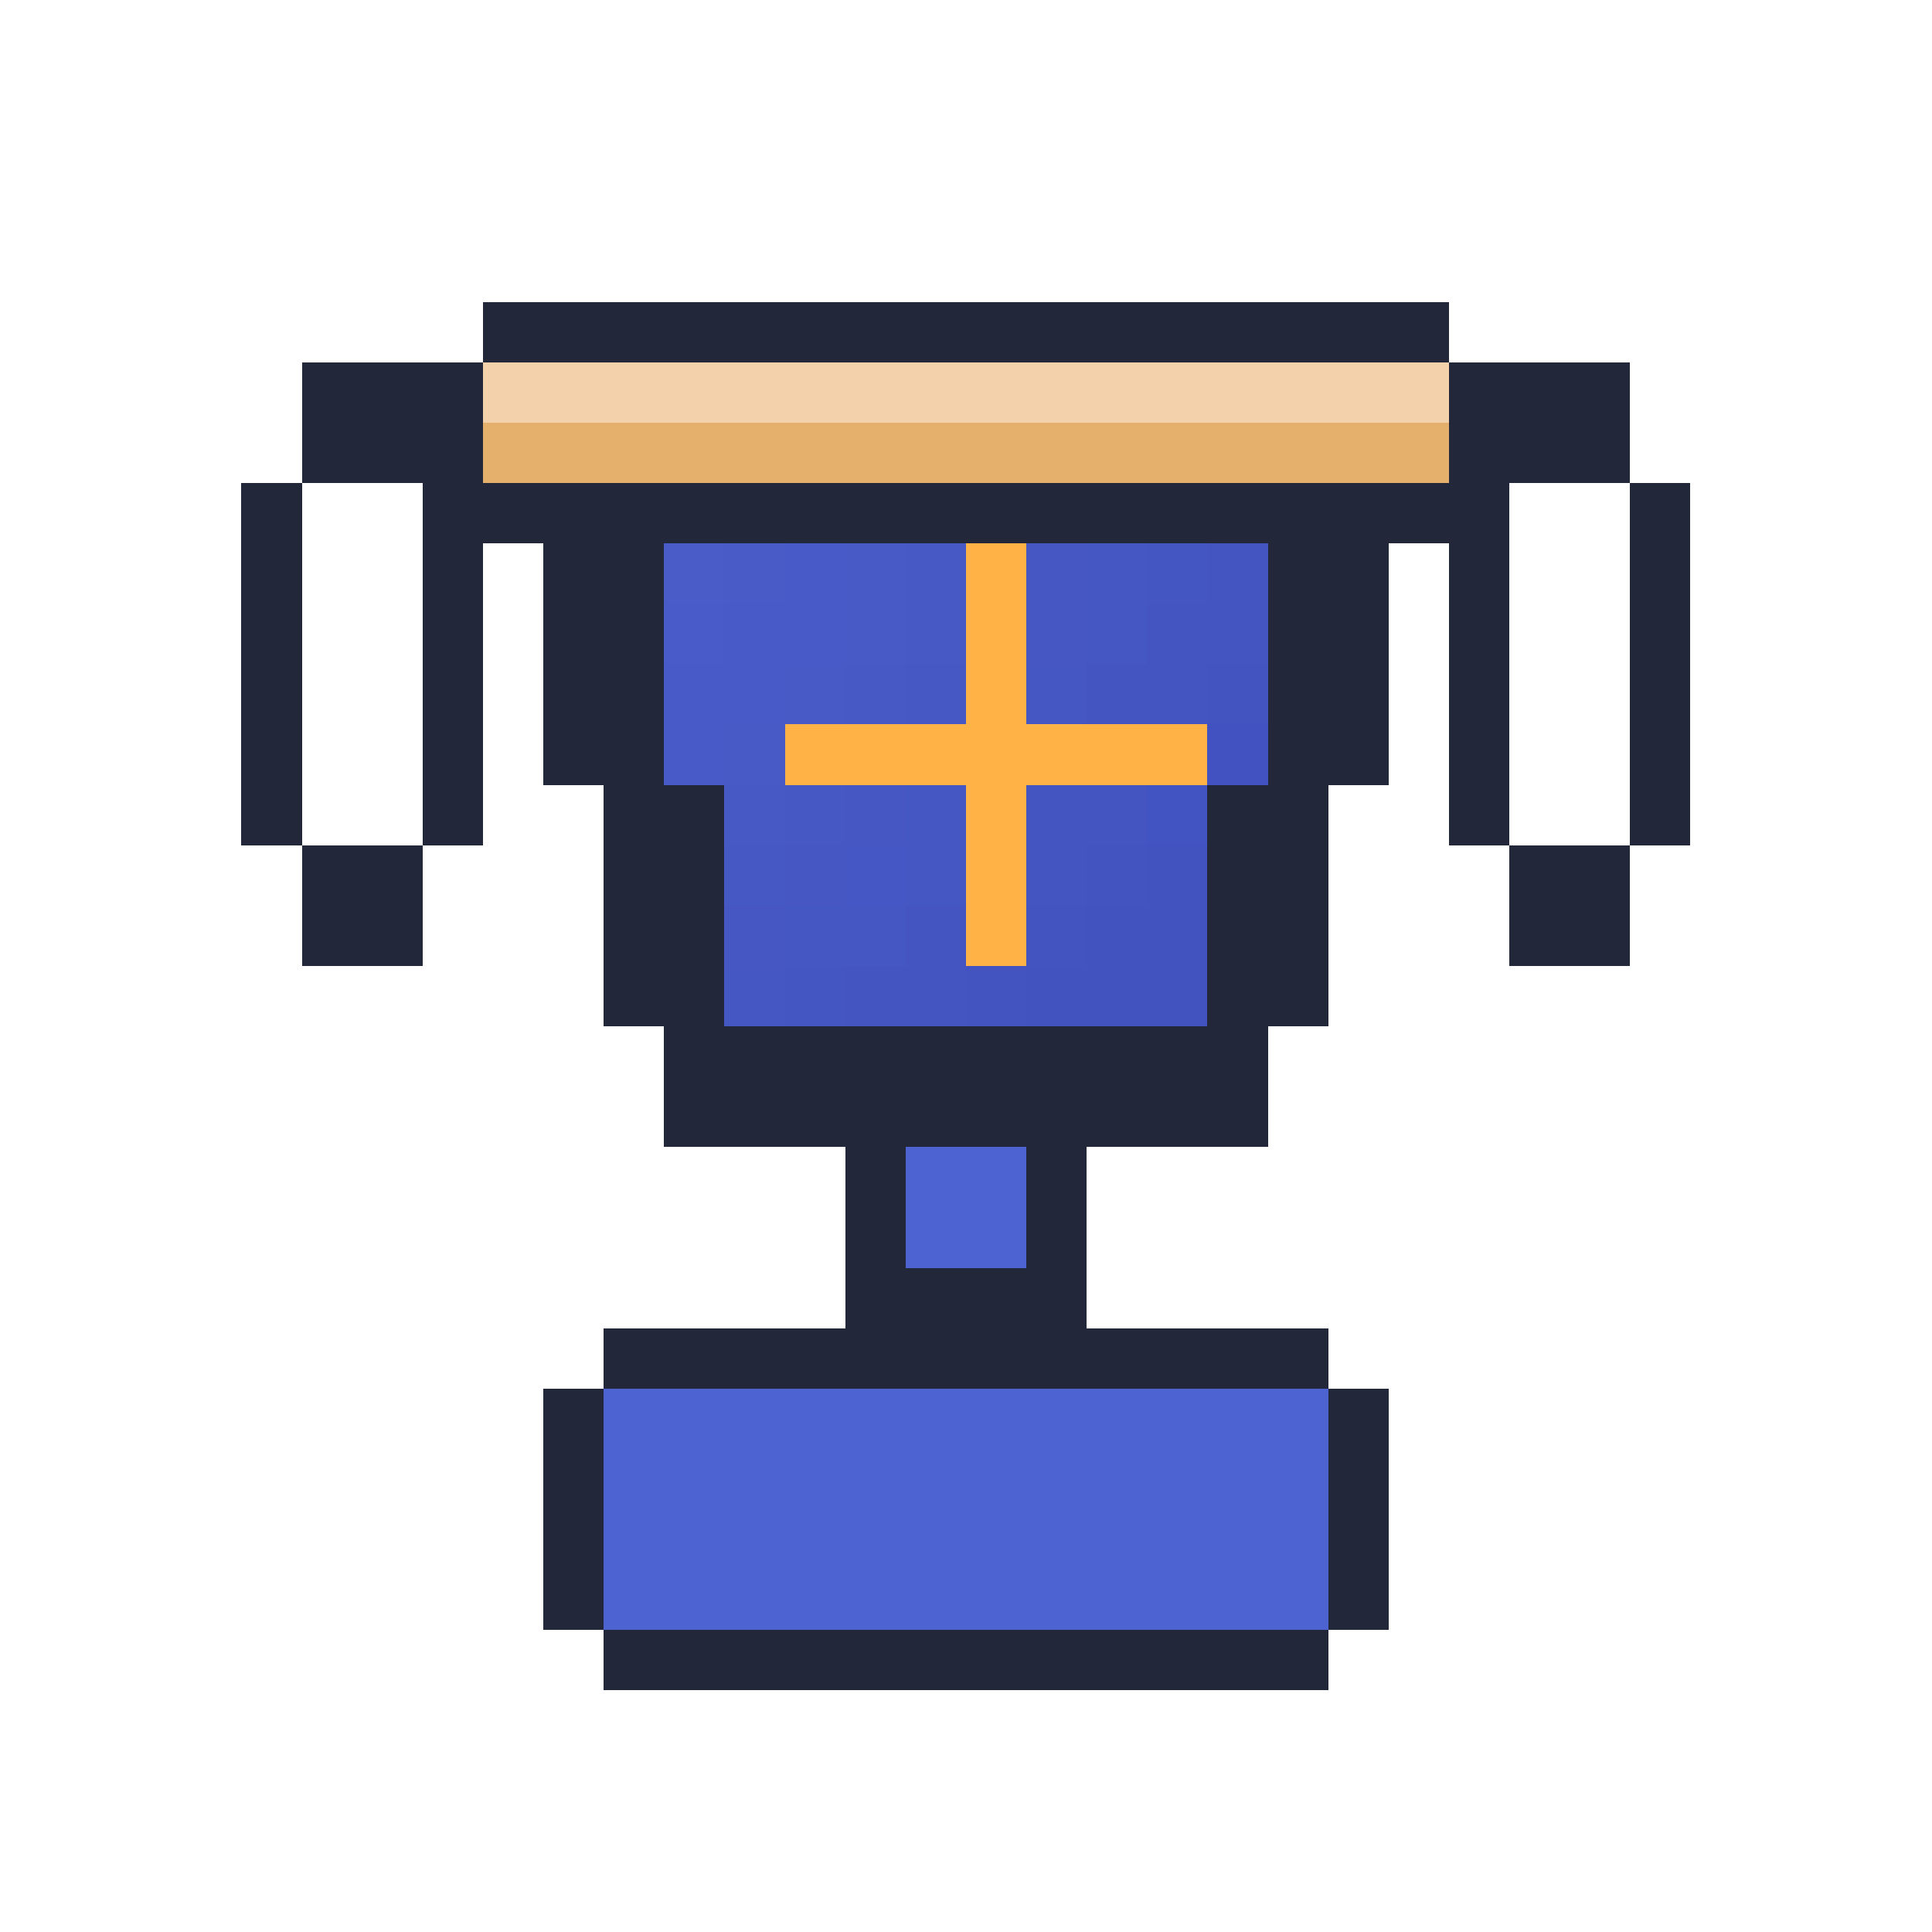
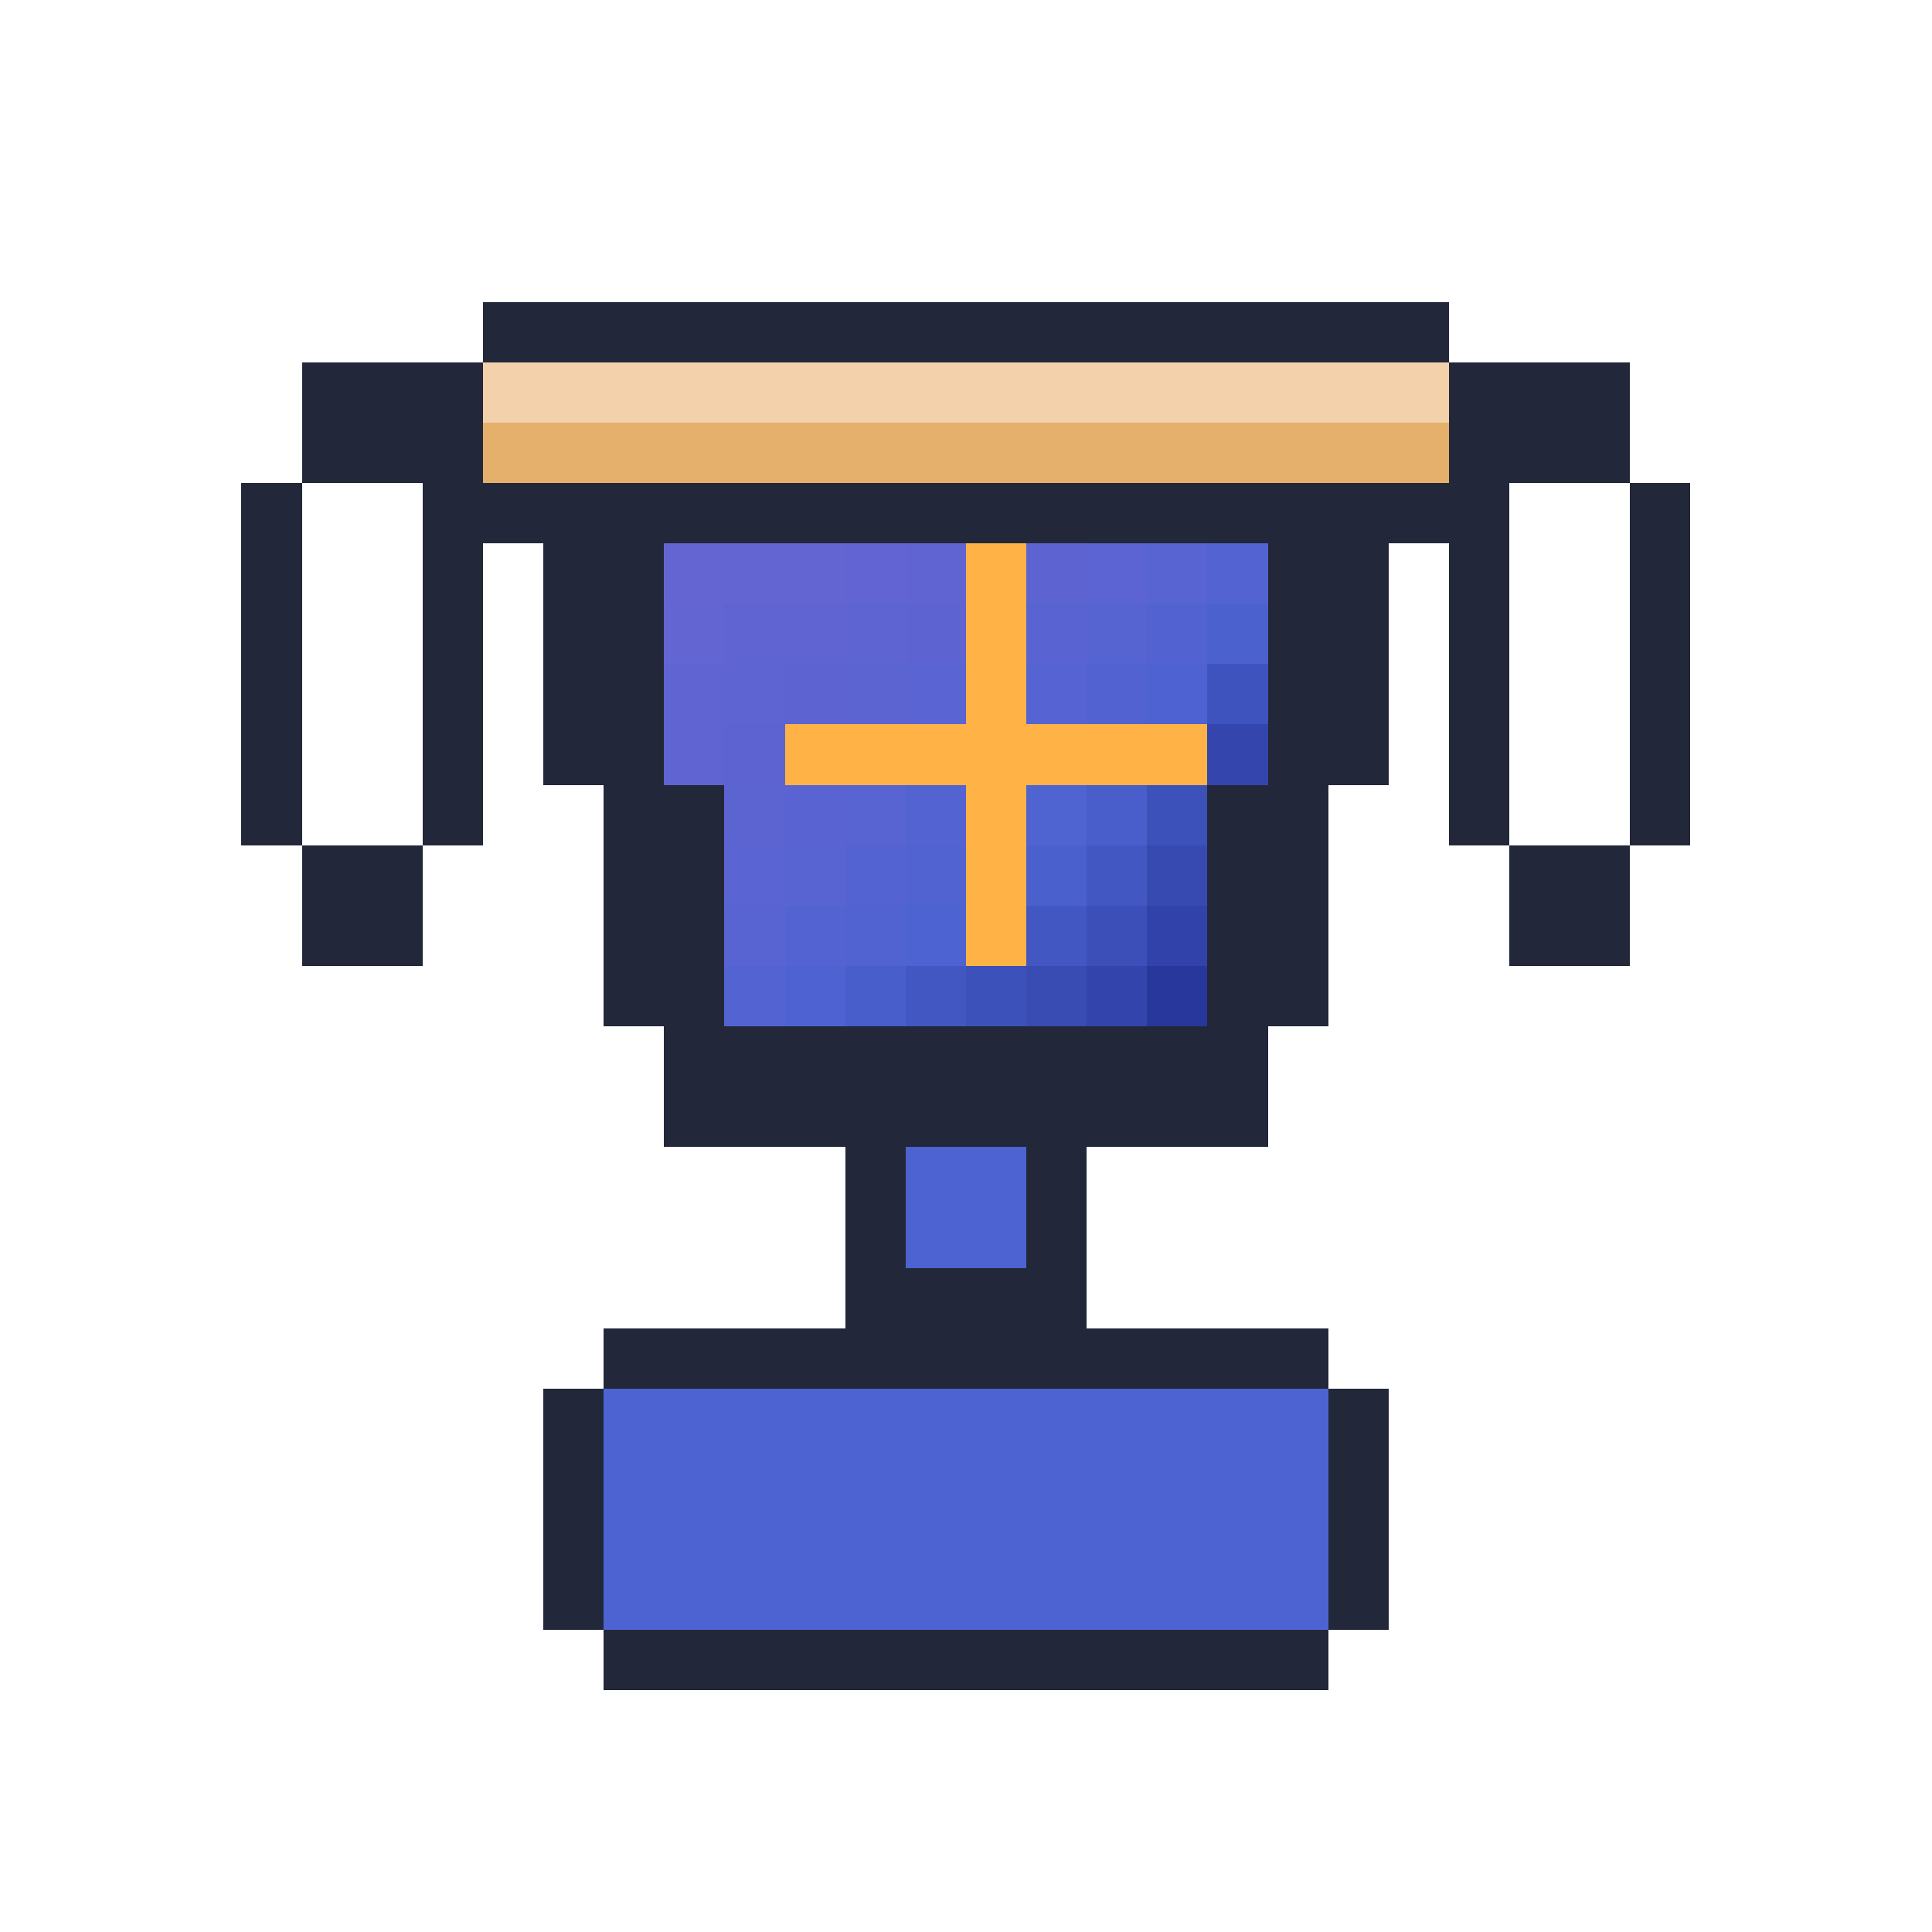
<svg xmlns="http://www.w3.org/2000/svg" viewBox="0 0 32 32" width="32" height="32" shape-rendering="crispEdges">
-   <style>.c-k{fill:#22273a}.c-b{fill:#4d63d1}.c-l{fill:#8da6ff}.c-d{fill:#1b1c88}.c-a{fill:#ffb347}</style>
+   <style>.c-k{fill:#22273a}.c-b{fill:#4d63d1}.c-l{fill:#8da6ff}.c-a{fill:#ffb347}</style>
  <rect x="8" y="5" width="16" height="1" id="px-0" class="c-k" />
  <rect x="5" y="6" width="3" height="1" id="px-1" class="c-k" />
  <rect x="8" y="6" width="16" height="1" id="px-2" fill="#f3d1aa" />
  <rect x="24" y="6" width="3" height="1" id="px-3" class="c-k" />
  <rect x="5" y="7" width="3" height="1" id="px-4" class="c-k" />
  <rect x="8" y="7" width="16" height="1" id="px-5" fill="#e5af6c" />
  <rect x="24" y="7" width="3" height="1" id="px-6" class="c-k" />
  <rect x="4" y="8" width="1" height="1" id="px-7" class="c-k" />
  <rect x="7" y="8" width="18" height="1" id="px-8" class="c-k" />
  <rect x="27" y="8" width="1" height="1" id="px-9" class="c-k" />
  <rect x="4" y="9" width="1" height="1" id="px-10" class="c-k" />
  <rect x="7" y="9" width="1" height="1" id="px-11" class="c-k" />
  <rect x="9" y="9" width="2" height="1" id="px-12" class="c-k" />
-   <rect x="11" y="9" width="1" height="1" id="px-13" fill="#495cc8" />
-   <rect x="12" y="9" width="1" height="1" id="px-14" fill="#495bc7" />
-   <rect x="13" y="9" width="1" height="1" id="px-15" fill="#485ac7" />
-   <rect x="14" y="9" width="1" height="1" id="px-16" fill="#475ac6" />
-   <rect x="15" y="9" width="1" height="1" id="px-17" fill="#4759c5" />
+   <rect x="11" y="9" width="1" height="1" id="px-13" fill="#6465d2" />
+   <rect x="12" y="9" width="1" height="1" id="px-14" fill="#6365d2" />
+   <rect x="13" y="9" width="1" height="1" id="px-15" fill="#6265d2" />
+   <rect x="14" y="9" width="1" height="1" id="px-16" fill="#6164d2" />
+   <rect x="15" y="9" width="1" height="1" id="px-17" fill="#6064d2" />
  <rect x="16" y="9" width="1" height="1" id="px-18" class="c-a" />
-   <rect x="17" y="9" width="1" height="1" id="px-19" fill="#4657c4" />
-   <rect x="18" y="9" width="1" height="1" id="px-20" fill="#4557c3" />
-   <rect x="19" y="9" width="1" height="1" id="px-21" fill="#4456c2" />
-   <rect x="20" y="9" width="1" height="1" id="px-22" fill="#4455c2" />
+   <rect x="17" y="9" width="1" height="1" id="px-19" fill="#5d64d2" />
+   <rect x="18" y="9" width="1" height="1" id="px-20" fill="#5b64d2" />
+   <rect x="19" y="9" width="1" height="1" id="px-21" fill="#5864d2" />
+   <rect x="20" y="9" width="1" height="1" id="px-22" fill="#5363d2" />
  <rect x="21" y="9" width="2" height="1" id="px-23" class="c-k" />
  <rect x="24" y="9" width="1" height="1" id="px-24" class="c-k" />
  <rect x="27" y="9" width="1" height="1" id="px-25" class="c-k" />
  <rect x="4" y="10" width="1" height="1" id="px-26" class="c-k" />
  <rect x="7" y="10" width="1" height="1" id="px-27" class="c-k" />
  <rect x="9" y="10" width="2" height="1" id="px-28" class="c-k" />
-   <rect x="11" y="10" width="1" height="1" id="px-29" fill="#495bc8" />
-   <rect x="12" y="10" width="2" height="1" id="px-30" fill="#485ac7" />
-   <rect x="14" y="10" width="1" height="1" id="px-31" fill="#475ac6" />
-   <rect x="15" y="10" width="1" height="1" id="px-32" fill="#4659c5" />
-   <rect x="16" y="10" width="1" height="1" id="px-33" class="c-a" />
-   <rect x="17" y="10" width="1" height="1" id="px-34" fill="#4657c4" />
-   <rect x="18" y="10" width="1" height="1" id="px-35" fill="#4457c3" />
-   <rect x="19" y="10" width="1" height="1" id="px-36" fill="#4455c2" />
-   <rect x="20" y="10" width="1" height="1" id="px-37" fill="#4455c1" />
-   <rect x="21" y="10" width="2" height="1" id="px-38" class="c-k" />
-   <rect x="24" y="10" width="1" height="1" id="px-39" class="c-k" />
-   <rect x="27" y="10" width="1" height="1" id="px-40" class="c-k" />
-   <rect x="4" y="11" width="1" height="1" id="px-41" class="c-k" />
-   <rect x="7" y="11" width="1" height="1" id="px-42" class="c-k" />
-   <rect x="9" y="11" width="2" height="1" id="px-43" class="c-k" />
-   <rect x="11" y="11" width="2" height="1" id="px-44" fill="#485ac7" />
-   <rect x="13" y="11" width="1" height="1" id="px-45" fill="#475ac6" />
-   <rect x="14" y="11" width="1" height="1" id="px-46" fill="#4759c5" />
-   <rect x="15" y="11" width="1" height="1" id="px-47" fill="#4658c4" />
-   <rect x="16" y="11" width="1" height="1" id="px-48" class="c-a" />
-   <rect x="17" y="11" width="1" height="1" id="px-49" fill="#4557c3" />
-   <rect x="18" y="11" width="2" height="1" id="px-50" fill="#4455c2" />
-   <rect x="20" y="11" width="1" height="1" id="px-51" fill="#4354c1" />
-   <rect x="21" y="11" width="2" height="1" id="px-52" class="c-k" />
-   <rect x="24" y="11" width="1" height="1" id="px-53" class="c-k" />
-   <rect x="27" y="11" width="1" height="1" id="px-54" class="c-k" />
-   <rect x="4" y="12" width="1" height="1" id="px-55" class="c-k" />
-   <rect x="7" y="12" width="1" height="1" id="px-56" class="c-k" />
-   <rect x="9" y="12" width="2" height="1" id="px-57" class="c-k" />
-   <rect x="11" y="12" width="1" height="1" id="px-58" fill="#485ac7" />
-   <rect x="12" y="12" width="1" height="1" id="px-59" fill="#475ac6" />
-   <rect x="13" y="12" width="7" height="1" id="px-60" class="c-a" />
-   <rect x="20" y="12" width="1" height="1" id="px-61" fill="#4253c1" />
-   <rect x="21" y="12" width="2" height="1" id="px-62" class="c-k" />
-   <rect x="24" y="12" width="1" height="1" id="px-63" class="c-k" />
-   <rect x="27" y="12" width="1" height="1" id="px-64" class="c-k" />
-   <rect x="4" y="13" width="1" height="1" id="px-65" class="c-k" />
-   <rect x="7" y="13" width="1" height="1" id="px-66" class="c-k" />
-   <rect x="10" y="13" width="2" height="1" id="px-67" class="c-k" />
-   <rect x="12" y="13" width="1" height="1" id="px-68" fill="#4759c5" />
-   <rect x="13" y="13" width="1" height="1" id="px-69" fill="#4658c4" />
-   <rect x="14" y="13" width="1" height="1" id="px-70" fill="#4657c4" />
-   <rect x="15" y="13" width="1" height="1" id="px-71" fill="#4557c3" />
-   <rect x="16" y="13" width="1" height="1" id="px-72" class="c-a" />
-   <rect x="17" y="13" width="1" height="1" id="px-73" fill="#4455c2" />
-   <rect x="18" y="13" width="1" height="1" id="px-74" fill="#4455c1" />
-   <rect x="19" y="13" width="1" height="1" id="px-75" fill="#4254c1" />
-   <rect x="20" y="13" width="2" height="1" id="px-76" class="c-k" />
-   <rect x="24" y="13" width="1" height="1" id="px-77" class="c-k" />
-   <rect x="27" y="13" width="1" height="1" id="px-78" class="c-k" />
-   <rect x="5" y="14" width="2" height="1" id="px-79" class="c-k" />
-   <rect x="10" y="14" width="2" height="1" id="px-80" class="c-k" />
-   <rect x="12" y="14" width="1" height="1" id="px-81" fill="#4658c4" />
-   <rect x="13" y="14" width="1" height="1" id="px-82" fill="#4657c4" />
-   <rect x="14" y="14" width="1" height="1" id="px-83" fill="#4557c4" />
-   <rect x="15" y="14" width="1" height="1" id="px-84" fill="#4457c3" />
-   <rect x="16" y="14" width="1" height="1" id="px-85" class="c-a" />
-   <rect x="17" y="14" width="1" height="1" id="px-86" fill="#4455c1" />
-   <rect x="18" y="14" width="1" height="1" id="px-87" fill="#4354c1" />
-   <rect x="19" y="14" width="1" height="1" id="px-88" fill="#4253c0" />
-   <rect x="20" y="14" width="2" height="1" id="px-89" class="c-k" />
-   <rect x="25" y="14" width="2" height="1" id="px-90" class="c-k" />
-   <rect x="5" y="15" width="2" height="1" id="px-91" class="c-k" />
-   <rect x="10" y="15" width="2" height="1" id="px-92" class="c-k" />
-   <rect x="12" y="15" width="1" height="1" id="px-93" fill="#4657c4" />
-   <rect x="13" y="15" width="1" height="1" id="px-94" fill="#4557c3" />
-   <rect x="14" y="15" width="1" height="1" id="px-95" fill="#4457c3" />
-   <rect x="15" y="15" width="1" height="1" id="px-96" fill="#4455c2" />
-   <rect x="16" y="15" width="1" height="1" id="px-97" class="c-a" />
-   <rect x="17" y="15" width="1" height="1" id="px-98" fill="#4354c1" />
-   <rect x="18" y="15" width="2" height="1" id="px-99" fill="#4253c0" />
-   <rect x="20" y="15" width="2" height="1" id="px-100" class="c-k" />
-   <rect x="25" y="15" width="2" height="1" id="px-101" class="c-k" />
-   <rect x="10" y="16" width="2" height="1" id="px-102" class="c-k" />
-   <rect x="12" y="16" width="1" height="1" id="px-103" fill="#4557c3" />
-   <rect x="13" y="16" width="1" height="1" id="px-104" fill="#4456c2" />
-   <rect x="14" y="16" width="1" height="1" id="px-105" fill="#4455c2" />
-   <rect x="15" y="16" width="1" height="1" id="px-106" fill="#4455c1" />
-   <rect x="16" y="16" width="1" height="1" id="px-107" fill="#4354c1" />
-   <rect x="17" y="16" width="2" height="1" id="px-108" fill="#4253c0" />
-   <rect x="19" y="16" width="1" height="1" id="px-109" fill="#4252bf" />
-   <rect x="20" y="16" width="2" height="1" id="px-110" class="c-k" />
-   <rect x="11" y="17" width="10" height="1" id="px-111" class="c-k" />
-   <rect x="11" y="18" width="10" height="1" id="px-112" class="c-k" />
-   <rect x="14" y="19" width="1" height="1" id="px-113" class="c-k" />
-   <rect x="15" y="19" width="2" height="1" id="px-114" class="c-b" />
-   <rect x="17" y="19" width="1" height="1" id="px-115" class="c-k" />
-   <rect x="14" y="20" width="1" height="1" id="px-116" class="c-k" />
-   <rect x="15" y="20" width="2" height="1" id="px-117" class="c-b" />
-   <rect x="17" y="20" width="1" height="1" id="px-118" class="c-k" />
-   <rect x="14" y="21" width="4" height="1" id="px-119" class="c-k" />
-   <rect x="10" y="22" width="12" height="1" id="px-120" class="c-k" />
-   <rect x="9" y="23" width="1" height="1" id="px-121" class="c-k" />
-   <rect x="10" y="23" width="12" height="1" id="px-122" class="c-b" />
-   <rect x="22" y="23" width="1" height="1" id="px-123" class="c-k" />
-   <rect x="9" y="24" width="1" height="1" id="px-124" class="c-k" />
-   <rect x="10" y="24" width="12" height="1" id="px-125" class="c-b" />
-   <rect x="22" y="24" width="1" height="1" id="px-126" class="c-k" />
-   <rect x="9" y="25" width="1" height="1" id="px-127" class="c-k" />
-   <rect x="10" y="25" width="12" height="1" id="px-128" class="c-b" />
-   <rect x="22" y="25" width="1" height="1" id="px-129" class="c-k" />
-   <rect x="9" y="26" width="1" height="1" id="px-130" class="c-k" />
-   <rect x="10" y="26" width="12" height="1" id="px-131" class="c-b" />
-   <rect x="22" y="26" width="1" height="1" id="px-132" class="c-k" />
-   <rect x="10" y="27" width="12" height="1" id="px-133" class="c-k" />
+   <rect x="11" y="10" width="1" height="1" id="px-29" fill="#6265d2" />
+   <rect x="12" y="10" width="1" height="1" id="px-30" fill="#6064d2" />
+   <rect x="13" y="10" width="1" height="1" id="px-31" fill="#5f64d2" />
+   <rect x="14" y="10" width="1" height="1" id="px-32" fill="#5e64d2" />
+   <rect x="15" y="10" width="1" height="1" id="px-33" fill="#5d64d2" />
+   <rect x="16" y="10" width="1" height="1" id="px-34" class="c-a" />
+   <rect x="17" y="10" width="1" height="1" id="px-35" fill="#5964d2" />
+   <rect x="18" y="10" width="1" height="1" id="px-36" fill="#5664d2" />
+   <rect x="19" y="10" width="1" height="1" id="px-37" fill="#5263d1" />
+   <rect x="20" y="10" width="1" height="1" id="px-38" fill="#4b61ce" />
+   <rect x="21" y="10" width="2" height="1" id="px-39" class="c-k" />
+   <rect x="24" y="10" width="1" height="1" id="px-40" class="c-k" />
+   <rect x="27" y="10" width="1" height="1" id="px-41" class="c-k" />
+   <rect x="4" y="11" width="1" height="1" id="px-42" class="c-k" />
+   <rect x="7" y="11" width="1" height="1" id="px-43" class="c-k" />
+   <rect x="9" y="11" width="2" height="1" id="px-44" class="c-k" />
+   <rect x="11" y="11" width="1" height="1" id="px-45" fill="#6064d2" />
+   <rect x="12" y="11" width="1" height="1" id="px-46" fill="#5e64d2" />
+   <rect x="13" y="11" width="1" height="1" id="px-47" fill="#5d64d2" />
+   <rect x="14" y="11" width="1" height="1" id="px-48" fill="#5c64d2" />
+   <rect x="15" y="11" width="1" height="1" id="px-49" fill="#5a64d2" />
+   <rect x="16" y="11" width="1" height="1" id="px-50" class="c-a" />
+   <rect x="17" y="11" width="1" height="1" id="px-51" fill="#5564d2" />
+   <rect x="18" y="11" width="1" height="1" id="px-52" fill="#5263d1" />
+   <rect x="19" y="11" width="1" height="1" id="px-53" fill="#4e63d1" />
+   <rect x="20" y="11" width="1" height="1" id="px-54" fill="#3f53be" />
+   <rect x="21" y="11" width="2" height="1" id="px-55" class="c-k" />
+   <rect x="24" y="11" width="1" height="1" id="px-56" class="c-k" />
+   <rect x="27" y="11" width="1" height="1" id="px-57" class="c-k" />
+   <rect x="4" y="12" width="1" height="1" id="px-58" class="c-k" />
+   <rect x="7" y="12" width="1" height="1" id="px-59" class="c-k" />
+   <rect x="9" y="12" width="2" height="1" id="px-60" class="c-k" />
+   <rect x="11" y="12" width="1" height="1" id="px-61" fill="#5f64d2" />
+   <rect x="12" y="12" width="1" height="1" id="px-62" fill="#5d64d2" />
+   <rect x="13" y="12" width="7" height="1" id="px-63" class="c-a" />
+   <rect x="20" y="12" width="1" height="1" id="px-64" fill="#3446ae" />
+   <rect x="21" y="12" width="2" height="1" id="px-65" class="c-k" />
+   <rect x="24" y="12" width="1" height="1" id="px-66" class="c-k" />
+   <rect x="27" y="12" width="1" height="1" id="px-67" class="c-k" />
+   <rect x="4" y="13" width="1" height="1" id="px-68" class="c-k" />
+   <rect x="7" y="13" width="1" height="1" id="px-69" class="c-k" />
+   <rect x="10" y="13" width="2" height="1" id="px-70" class="c-k" />
+   <rect x="12" y="13" width="1" height="1" id="px-71" fill="#5c64d2" />
+   <rect x="13" y="13" width="1" height="1" id="px-72" fill="#5964d2" />
+   <rect x="14" y="13" width="1" height="1" id="px-73" fill="#5764d2" />
+   <rect x="15" y="13" width="1" height="1" id="px-74" fill="#5463d2" />
+   <rect x="16" y="13" width="1" height="1" id="px-75" class="c-a" />
+   <rect x="17" y="13" width="1" height="1" id="px-76" fill="#4f63d1" />
+   <rect x="18" y="13" width="1" height="1" id="px-77" fill="#495ecb" />
+   <rect x="19" y="13" width="1" height="1" id="px-78" fill="#3d51ba" />
+   <rect x="20" y="13" width="2" height="1" id="px-79" class="c-k" />
+   <rect x="24" y="13" width="1" height="1" id="px-80" class="c-k" />
+   <rect x="27" y="13" width="1" height="1" id="px-81" class="c-k" />
+   <rect x="5" y="14" width="2" height="1" id="px-82" class="c-k" />
+   <rect x="10" y="14" width="2" height="1" id="px-83" class="c-k" />
+   <rect x="12" y="14" width="1" height="1" id="px-84" fill="#5a64d2" />
+   <rect x="13" y="14" width="1" height="1" id="px-85" fill="#5764d2" />
+   <rect x="14" y="14" width="1" height="1" id="px-86" fill="#5463d2" />
+   <rect x="15" y="14" width="1" height="1" id="px-87" fill="#5163d1" />
+   <rect x="16" y="14" width="1" height="1" id="px-88" class="c-a" />
+   <rect x="17" y="14" width="1" height="1" id="px-89" fill="#4a60cd" />
+   <rect x="18" y="14" width="1" height="1" id="px-90" fill="#4257c2" />
+   <rect x="19" y="14" width="1" height="1" id="px-91" fill="#374ab2" />
+   <rect x="20" y="14" width="2" height="1" id="px-92" class="c-k" />
+   <rect x="25" y="14" width="2" height="1" id="px-93" class="c-k" />
+   <rect x="5" y="15" width="2" height="1" id="px-94" class="c-k" />
+   <rect x="10" y="15" width="2" height="1" id="px-95" class="c-k" />
+   <rect x="12" y="15" width="1" height="1" id="px-96" fill="#5764d2" />
+   <rect x="13" y="15" width="1" height="1" id="px-97" fill="#5463d2" />
+   <rect x="14" y="15" width="1" height="1" id="px-98" fill="#5063d1" />
+   <rect x="15" y="15" width="1" height="1" id="px-99" class="c-b" />
+   <rect x="16" y="15" width="1" height="1" id="px-100" class="c-a" />
+   <rect x="17" y="15" width="1" height="1" id="px-101" fill="#4357c3" />
+   <rect x="18" y="15" width="1" height="1" id="px-102" fill="#3c4fb9" />
+   <rect x="19" y="15" width="1" height="1" id="px-103" fill="#3143aa" />
+   <rect x="20" y="15" width="2" height="1" id="px-104" class="c-k" />
+   <rect x="25" y="15" width="2" height="1" id="px-105" class="c-k" />
+   <rect x="10" y="16" width="2" height="1" id="px-106" class="c-k" />
+   <rect x="12" y="16" width="1" height="1" id="px-107" fill="#5363d2" />
+   <rect x="13" y="16" width="1" height="1" id="px-108" fill="#4e63d1" />
+   <rect x="14" y="16" width="1" height="1" id="px-109" fill="#485eca" />
+   <rect x="15" y="16" width="1" height="1" id="px-110" fill="#4257c2" />
+   <rect x="16" y="16" width="1" height="1" id="px-111" fill="#3d51bb" />
+   <rect x="17" y="16" width="1" height="1" id="px-112" fill="#394cb4" />
+   <rect x="18" y="16" width="1" height="1" id="px-113" fill="#3345ac" />
+   <rect x="19" y="16" width="1" height="1" id="px-114" fill="#28379c" />
+   <rect x="20" y="16" width="2" height="1" id="px-115" class="c-k" />
+   <rect x="11" y="17" width="10" height="1" id="px-116" class="c-k" />
+   <rect x="11" y="18" width="10" height="1" id="px-117" class="c-k" />
+   <rect x="14" y="19" width="1" height="1" id="px-118" class="c-k" />
+   <rect x="15" y="19" width="2" height="1" id="px-119" class="c-b" />
+   <rect x="17" y="19" width="1" height="1" id="px-120" class="c-k" />
+   <rect x="14" y="20" width="1" height="1" id="px-121" class="c-k" />
+   <rect x="15" y="20" width="2" height="1" id="px-122" class="c-b" />
+   <rect x="17" y="20" width="1" height="1" id="px-123" class="c-k" />
+   <rect x="14" y="21" width="4" height="1" id="px-124" class="c-k" />
+   <rect x="10" y="22" width="12" height="1" id="px-125" class="c-k" />
+   <rect x="9" y="23" width="1" height="1" id="px-126" class="c-k" />
+   <rect x="10" y="23" width="12" height="1" id="px-127" class="c-b" />
+   <rect x="22" y="23" width="1" height="1" id="px-128" class="c-k" />
+   <rect x="9" y="24" width="1" height="1" id="px-129" class="c-k" />
+   <rect x="10" y="24" width="12" height="1" id="px-130" class="c-b" />
+   <rect x="22" y="24" width="1" height="1" id="px-131" class="c-k" />
+   <rect x="9" y="25" width="1" height="1" id="px-132" class="c-k" />
+   <rect x="10" y="25" width="12" height="1" id="px-133" class="c-b" />
+   <rect x="22" y="25" width="1" height="1" id="px-134" class="c-k" />
+   <rect x="9" y="26" width="1" height="1" id="px-135" class="c-k" />
+   <rect x="10" y="26" width="12" height="1" id="px-136" class="c-b" />
+   <rect x="22" y="26" width="1" height="1" id="px-137" class="c-k" />
+   <rect x="10" y="27" width="12" height="1" id="px-138" class="c-k" />
</svg>
